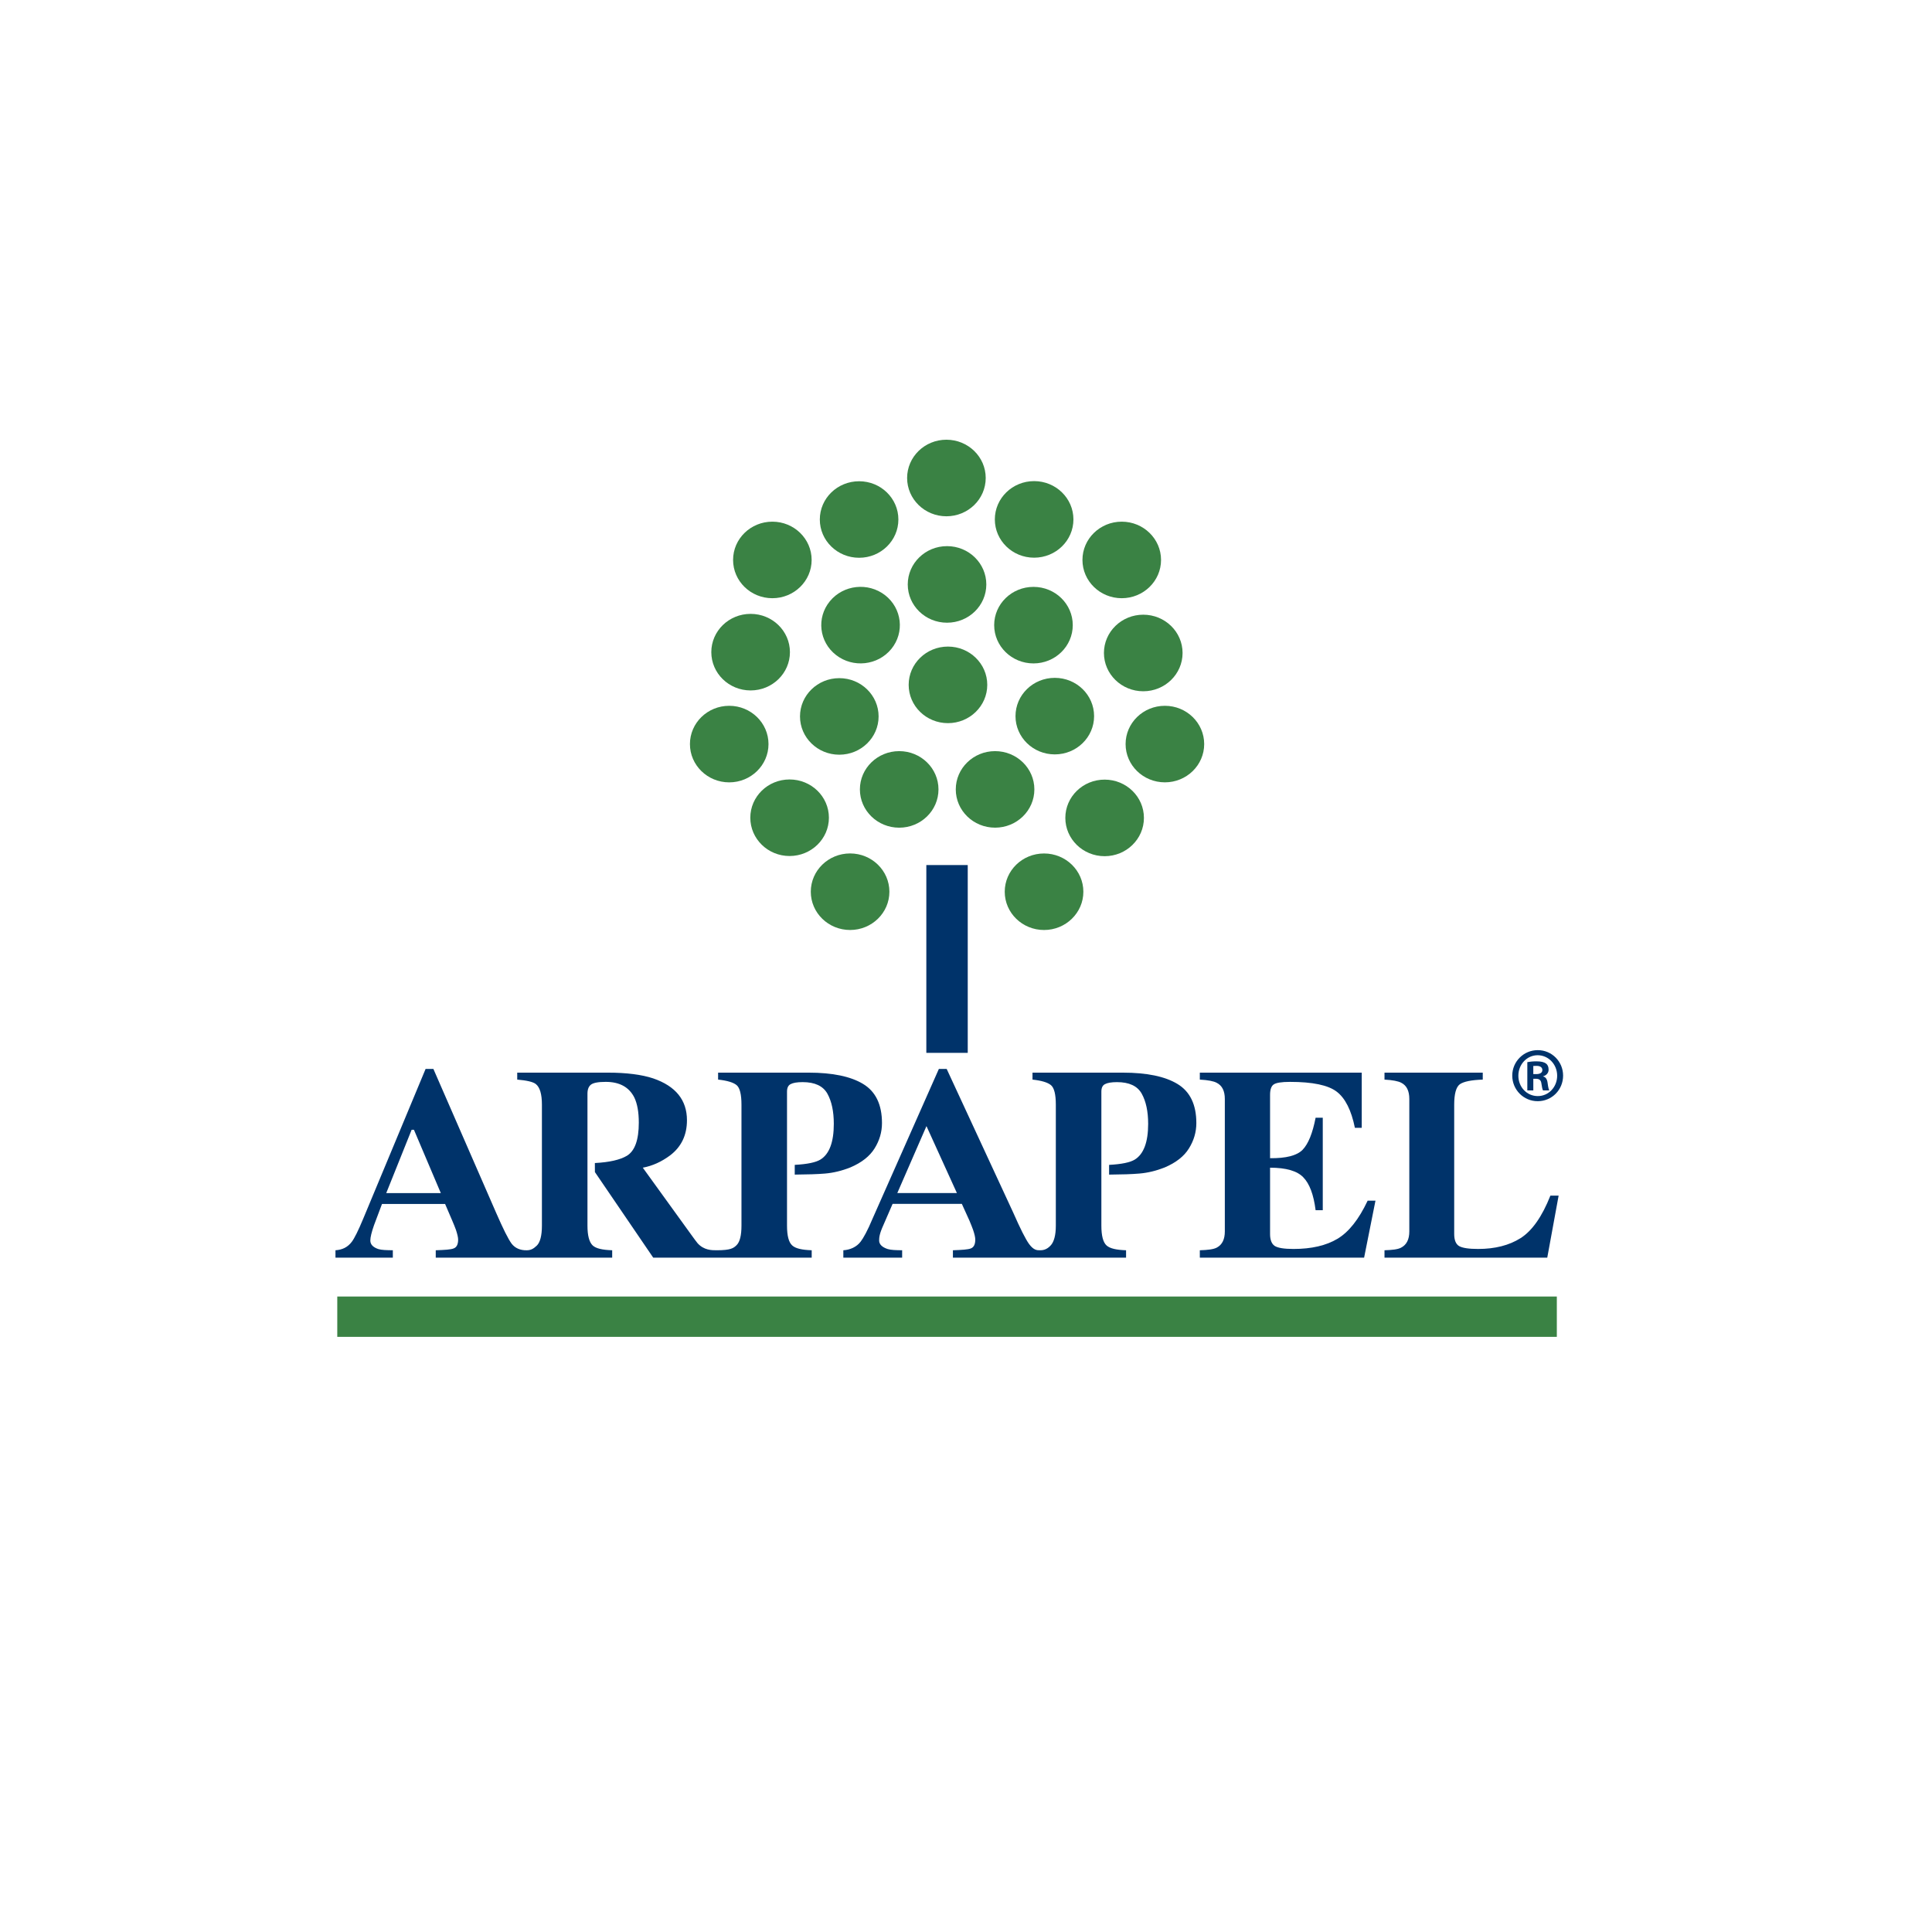
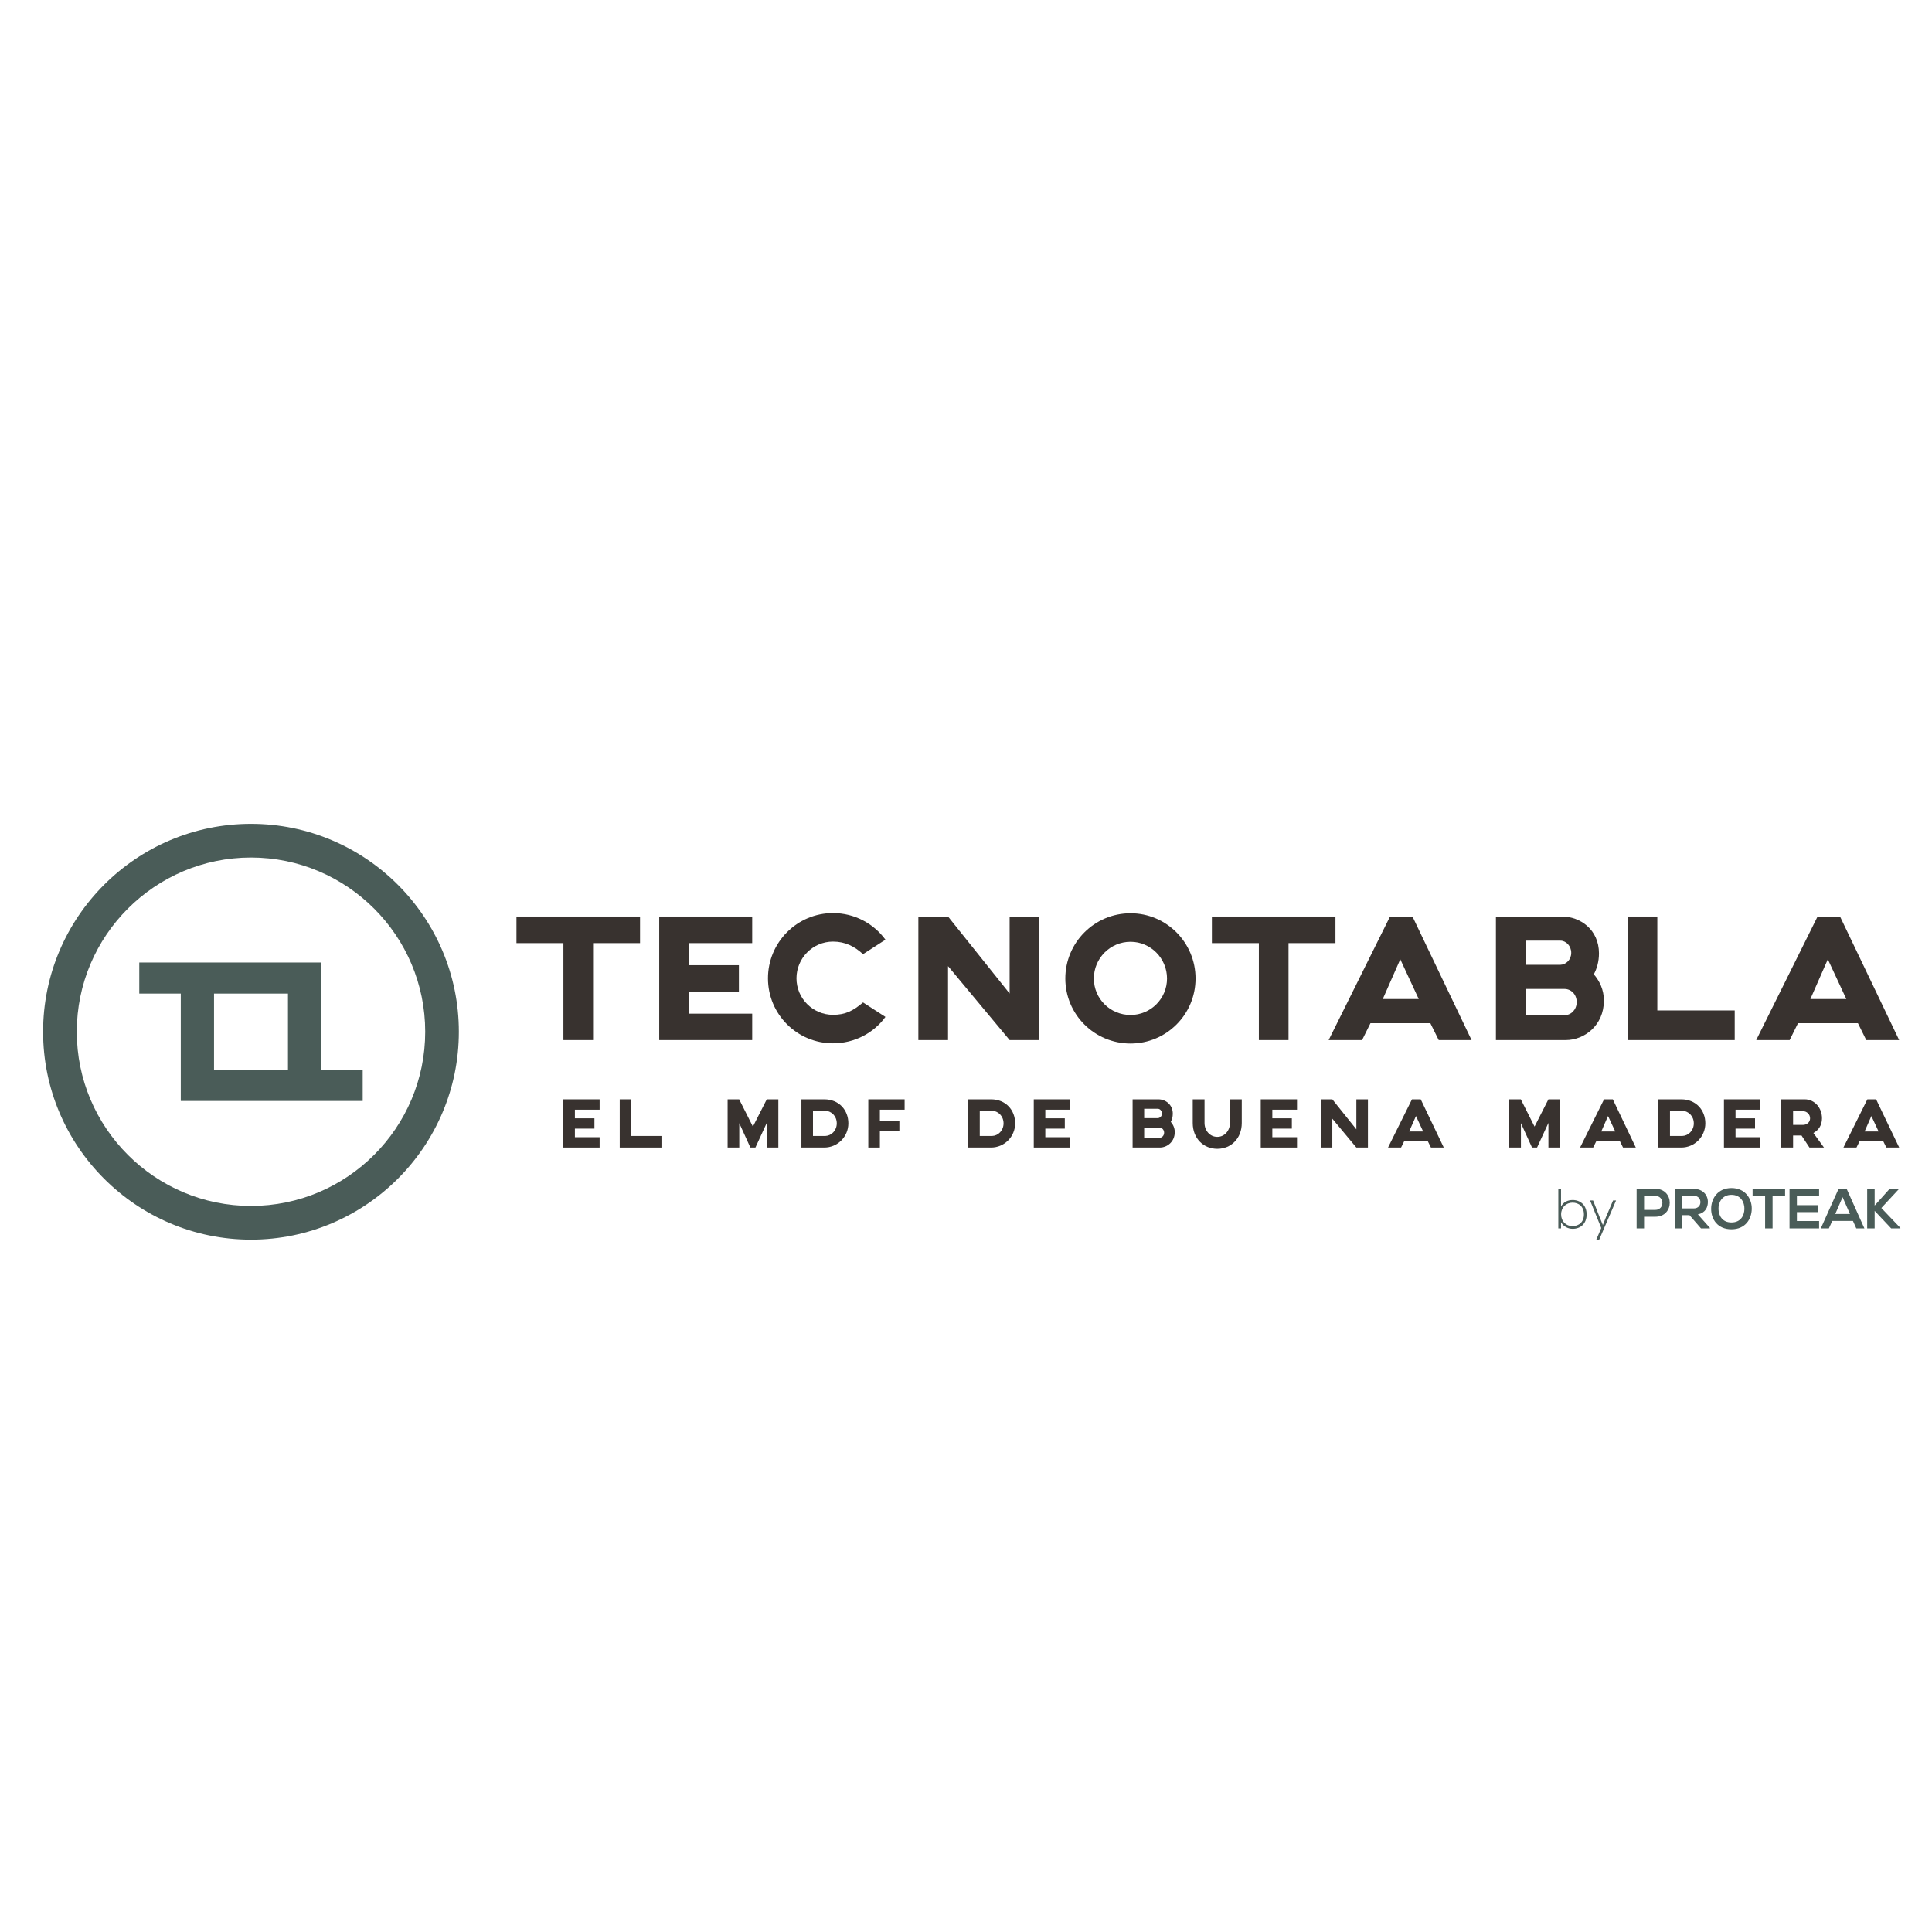
<svg xmlns="http://www.w3.org/2000/svg" version="1.1" id="Capa_1" x="0px" y="0px" width="450px" height="450px" viewBox="0 0 450 450" enable-background="new 0 0 450 450" xml:space="preserve">
  <g>
-     <path fill-rule="evenodd" clip-rule="evenodd" fill="#00336A" d="M322.478,291.212c1.789-0.063,3.066-0.194,3.832-0.593   c1.305-0.658,1.947-1.924,1.947-3.799v-30.84c0-1.881-0.612-3.134-1.852-3.771c-0.721-0.395-2.034-0.642-3.928-0.748v-1.621h22.885   v1.621c-2.662,0.089-4.438,0.449-5.347,1.088c-0.862,0.645-1.304,2.232-1.304,4.762v30.104c0,1.415,0.375,2.347,1.119,2.806   c0.76,0.452,2.248,0.686,4.447,0.686c3.937,0,7.239-0.842,9.901-2.525c2.676-1.701,4.997-4.994,6.937-9.896h1.918l-2.646,14.448   h-37.91V291.212z" />
-     <path fill-rule="evenodd" clip-rule="evenodd" fill="#00336A" d="M279.463,292.934v-1.722c1.872-0.063,3.214-0.21,3.995-0.646   c1.217-0.66,1.828-1.91,1.828-3.738V255.98c0-1.881-0.627-3.134-1.887-3.771c-0.723-0.395-2.041-0.642-3.937-0.748v-1.621h37.712   v12.857h-1.593c-0.833-4.107-2.249-6.916-4.247-8.435c-1.99-1.517-5.61-2.272-10.867-2.272c-2.006,0-3.289,0.211-3.841,0.629   c-0.531,0.389-0.804,1.193-0.804,2.388v14.76c3.73,0.038,6.26-0.61,7.579-1.96c1.327-1.368,2.329-3.861,3.03-7.468h1.667v21.544   h-1.667c-0.457-3.637-1.422-6.188-2.867-7.662c-1.422-1.492-4.012-2.242-7.742-2.242v15.443c0,1.347,0.354,2.266,1.053,2.762   c0.73,0.482,2.199,0.723,4.418,0.723c4.172,0,7.586-0.789,10.227-2.367c2.646-1.578,4.982-4.535,7.031-8.877h1.822l-2.646,13.271   H279.463z" />
-     <path fill="#00336A" d="M222.882,277.885l-7.091-15.594l-6.792,15.594H222.882z M196.429,291.212   c1.568-0.101,3.088-0.748,4.048-2.03c0.619-0.812,1.599-2.548,2.749-5.314l15.453-34.891h1.822l15.514,33.498   c1.65,3.75,2.875,6.179,3.678,7.28c1.069,1.457,1.859,1.457,2.484,1.457c0.51,0,1.586,0,2.619-1.206   c0.686-0.804,1.127-2.256,1.127-4.52v-28.176c0-2.406-0.376-3.92-1.127-4.551c-0.746-0.632-2.176-1.07-4.307-1.299v-1.621h21.064   c5.582,0,9.82,0.885,12.718,2.646c2.92,1.769,4.38,4.801,4.38,9.099c0,2.094-0.576,4.062-1.727,5.908   c-1.127,1.825-3.006,3.305-5.625,4.422c-1.982,0.787-3.965,1.268-5.949,1.43c-1.668,0.146-4.018,0.222-7.019,0.246v-2.268   c2.905-0.154,4.911-0.567,6.001-1.245c2.057-1.282,3.096-4.056,3.096-8.309c0-2.913-0.509-5.255-1.502-7.034   c-1.004-1.791-2.922-2.685-5.761-2.685c-1.289,0-2.225,0.159-2.8,0.472c-0.567,0.285-0.834,0.869-0.834,1.741v31.224   c0,2.35,0.406,3.881,1.209,4.607c0.818,0.732,2.323,1.04,4.543,1.118v1.722h-40.33v-1.722c2.123-0.078,3.524-0.163,4.188-0.433   c0.686-0.271,1.018-0.949,1.018-2.057c0-0.496-0.161-1.252-0.511-2.273c-0.22-0.602-0.499-1.324-0.862-2.173l-1.753-3.865h-16.132   c-1.172,2.694-2.028,4.656-2.146,4.946c-0.898,1.98-0.988,2.842-0.988,3.586c0,0.915,0.746,1.582,2.006,1.988   c0.754,0.232,1.865,0.261,3.354,0.28v1.722h-13.698V291.212z" />
-     <path fill="#00336A" d="M102.675,277.893l-6.26-14.747h-0.537l-5.914,14.747H102.675z M101.495,292.934v-1.722   c2.131-0.078,3.524-0.154,4.181-0.433c0.692-0.264,1.033-0.949,1.033-2.049c0-0.501-0.178-1.253-0.509-2.271   c-0.222-0.605-0.51-1.332-0.878-2.184l-1.651-3.851H88.976c-0.964,2.524-1.578,4.172-1.857,4.939   c-0.575,1.641-0.863,2.834-0.863,3.578c0,0.918,0.635,1.582,1.888,1.998c0.739,0.223,1.858,0.251,3.354,0.271v1.722H78.138v-1.722   c1.579-0.101,2.846-0.696,3.812-1.987c0.611-0.811,1.498-2.591,2.646-5.35l14.531-34.892h1.821l14.605,33.491   c1.638,3.75,2.796,6.083,3.6,7.186c0.817,1.076,2.064,1.592,3.553,1.555c0.855-0.006,1.505-0.295,2.3-1.062   c0.783-0.738,1.217-2.297,1.217-4.667v-28.176c0-2.467-0.471-4.074-1.437-4.825c-0.635-0.495-2.072-0.835-4.314-1.024v-1.621   h21.065c4.365,0,7.903,0.447,10.611,1.342c5.24,1.806,7.857,5.049,7.857,9.742c0,3.465-1.305,6.197-3.922,8.188   c-2.006,1.496-4.129,2.447-6.363,2.867l11.436,15.824c0.361,0.5,1.055,1.455,1.335,1.781c1.48,1.628,3.272,1.628,4.415,1.628   c3.318,0,3.953-0.491,4.675-1.206c0.745-0.753,1.121-2.256,1.121-4.52v-28.176c0-2.406-0.376-3.92-1.121-4.551   c-0.752-0.635-2.19-1.07-4.32-1.299v-1.621h21.063c5.59,0,9.828,0.885,12.727,2.646c2.912,1.769,4.379,4.801,4.379,9.099   c0,2.094-0.574,4.062-1.725,5.908c-1.136,1.825-3.009,3.305-5.633,4.422c-1.977,0.787-3.96,1.268-5.936,1.434   c-1.681,0.143-4.033,0.218-7.025,0.242v-2.268c2.903-0.154,4.909-0.567,5.999-1.245c2.066-1.282,3.099-4.056,3.099-8.309   c0-2.913-0.502-5.249-1.496-7.034c-1.011-1.791-2.928-2.685-5.76-2.685c-1.297,0-2.234,0.159-2.81,0.472   c-0.56,0.285-0.832,0.869-0.832,1.741v31.224c0,2.35,0.398,3.881,1.216,4.607c0.803,0.732,2.314,1.04,4.533,1.118v1.722h-36.912   l-13.583-19.933l-0.009-2.104c3.393-0.178,5.87-0.746,7.455-1.689c1.851-1.121,2.779-3.693,2.779-7.719   c0-2.475-0.355-4.424-1.047-5.861c-1.223-2.42-3.441-3.637-6.658-3.637c-1.746,0-2.896,0.219-3.449,0.652   c-0.531,0.418-0.804,1.111-0.804,2.092v30.752c0,2.241,0.39,3.76,1.157,4.549c0.767,0.771,2.301,1.099,4.601,1.177v1.722H101.495z" />
-     <rect x="215.761" y="201.488" fill-rule="evenodd" clip-rule="evenodd" fill="#00336A" width="9.644" height="43.742" />
-     <path fill-rule="evenodd" clip-rule="evenodd" fill="#3A8244" d="M188.849,207.699c0-4.922,4.1-8.918,9.158-8.918   c5.05,0,9.15,3.996,9.15,8.918c0,4.929-4.101,8.914-9.15,8.914C192.948,216.613,188.849,212.628,188.849,207.699" />
-     <path fill-rule="evenodd" clip-rule="evenodd" fill="#3A8244" d="M174.761,190.465c0-4.926,4.092-8.914,9.142-8.914   c5.065,0,9.165,3.988,9.165,8.914c0,4.92-4.1,8.918-9.165,8.918C178.853,199.383,174.761,195.385,174.761,190.465" />
-     <path fill-rule="evenodd" clip-rule="evenodd" fill="#3A8244" d="M170.749,130.42c0-4.924,4.093-8.914,9.149-8.914   c5.051,0,9.149,3.99,9.149,8.914c0,4.926-4.099,8.914-9.149,8.914C174.842,139.334,170.749,135.346,170.749,130.42" />
-     <path fill-rule="evenodd" clip-rule="evenodd" fill="#3A8244" d="M165.677,151.897c0-4.925,4.099-8.915,9.156-8.915   c5.051,0,9.157,3.99,9.157,8.915c0,4.928-4.106,8.918-9.157,8.918C169.775,160.815,165.677,156.825,165.677,151.897" />
-     <path fill-rule="evenodd" clip-rule="evenodd" fill="#3A8244" d="M190.951,121.004c0-4.933,4.093-8.912,9.156-8.912   c5.05,0,9.144,3.979,9.144,8.912c0,4.918-4.094,8.912-9.144,8.912C195.044,129.916,190.951,125.922,190.951,121.004" />
-     <path fill-rule="evenodd" clip-rule="evenodd" fill="#3A8244" d="M234.022,207.703c0-4.926,4.1-8.914,9.158-8.914   c5.051,0,9.156,3.988,9.156,8.914c0,4.925-4.105,8.913-9.156,8.913C238.122,216.616,234.022,212.628,234.022,207.703" />
-     <path fill-rule="evenodd" clip-rule="evenodd" fill="#3A8244" d="M262.173,173.311c0-4.928,4.092-8.916,9.156-8.916   c5.051,0,9.15,3.988,9.15,8.916c0,4.919-4.1,8.911-9.15,8.911C266.265,182.222,262.173,178.229,262.173,173.311" />
-     <path fill-rule="evenodd" clip-rule="evenodd" fill="#3A8244" d="M248.136,190.502c0-4.922,4.092-8.914,9.156-8.914   c5.05,0,9.15,3.992,9.15,8.914c0,4.925-4.101,8.922-9.15,8.922C252.228,199.424,248.136,195.427,248.136,190.502" />
-     <path fill-rule="evenodd" clip-rule="evenodd" fill="#3A8244" d="M231.716,120.982c0-4.926,4.092-8.922,9.148-8.922   c5.059,0,9.158,3.996,9.158,8.922c0,4.924-4.1,8.914-9.158,8.914C235.808,129.896,231.716,125.906,231.716,120.982" />
-     <path fill-rule="evenodd" clip-rule="evenodd" fill="#3A8244" d="M252.124,130.42c0-4.924,4.099-8.914,9.148-8.914   c5.052,0,9.157,3.99,9.157,8.914c0,4.926-4.105,8.914-9.157,8.914C256.223,139.334,252.124,135.346,252.124,130.42" />
-     <path fill-rule="evenodd" clip-rule="evenodd" fill="#3A8244" d="M257.128,152.09c0-4.922,4.102-8.916,9.159-8.916   c5.056,0,9.157,3.994,9.157,8.916c0,4.924-4.102,8.92-9.157,8.92C261.229,161.01,257.128,157.014,257.128,152.09" />
-     <path fill-rule="evenodd" clip-rule="evenodd" fill="#3A8244" d="M160.7,173.311c0-4.921,4.092-8.916,9.148-8.916   c5.051,0,9.15,3.995,9.15,8.916c0,4.919-4.1,8.916-9.15,8.916C164.792,182.227,160.7,178.229,160.7,173.311" />
-     <path fill-rule="evenodd" clip-rule="evenodd" fill="#3A8244" d="M200.286,183.867c0-4.922,4.105-8.915,9.156-8.915   s9.149,3.993,9.149,8.915c0,4.932-4.099,8.918-9.149,8.918S200.286,188.799,200.286,183.867" />
-     <path fill-rule="evenodd" clip-rule="evenodd" fill="#3A8244" d="M186.335,166.871c0-4.924,4.1-8.917,9.15-8.917   c5.057,0,9.158,3.993,9.158,8.917c0,4.926-4.102,8.914-9.158,8.914C190.435,175.785,186.335,171.797,186.335,166.871" />
-     <path fill-rule="evenodd" clip-rule="evenodd" fill="#3A8244" d="M194.733,152.571c-3.952-3.07-4.602-8.678-1.445-12.528   c3.154-3.85,8.914-4.476,12.867-1.409c3.943,3.077,4.593,8.685,1.443,12.53C204.436,155.016,198.677,155.638,194.733,152.571" />
-     <path fill-rule="evenodd" clip-rule="evenodd" fill="#3A8244" d="M211.433,136.127c0-4.918,4.092-8.922,9.149-8.922   c5.06,0,9.151,4.004,9.151,8.922c0,4.925-4.092,8.913-9.151,8.913C215.524,145.04,211.433,141.052,211.433,136.127" />
-     <path fill-rule="evenodd" clip-rule="evenodd" fill="#3A8244" d="M231.562,145.604c0-4.92,4.092-8.909,9.156-8.909   c5.059,0,9.15,3.989,9.15,8.909c0,4.922-4.092,8.918-9.15,8.918C235.653,154.521,231.562,150.525,231.562,145.604" />
-     <path fill-rule="evenodd" clip-rule="evenodd" fill="#3A8244" d="M236.53,166.801c0-4.926,4.091-8.917,9.15-8.917   c5.064,0,9.155,3.991,9.155,8.917c0,4.922-4.091,8.912-9.155,8.912C240.621,175.713,236.53,171.723,236.53,166.801" />
-     <path fill-rule="evenodd" clip-rule="evenodd" fill="#3A8244" d="M222.618,183.867c0-4.922,4.1-8.915,9.157-8.915   c5.05,0,9.149,3.993,9.149,8.915c0,4.925-4.1,8.913-9.149,8.913C226.718,192.78,222.618,188.792,222.618,183.867" />
-     <path fill-rule="evenodd" clip-rule="evenodd" fill="#3A8244" d="M211.646,159.513c0-4.922,4.091-8.913,9.149-8.913   c5.051,0,9.158,3.991,9.158,8.913c0,4.929-4.107,8.923-9.158,8.923C215.737,168.436,211.646,164.441,211.646,159.513" />
-     <path fill-rule="evenodd" clip-rule="evenodd" fill="#3A8244" d="M211.285,111.331c0-4.921,4.1-8.913,9.149-8.913   c5.059,0,9.158,3.992,9.158,8.913c0,4.925-4.1,8.921-9.158,8.921C215.385,120.252,211.285,116.256,211.285,111.331" />
-     <rect x="78.558" y="301.986" fill-rule="evenodd" clip-rule="evenodd" fill="#3A8244" width="284.057" height="9.393" />
-     <path fill="#00336A" d="M358.19,244.598c3.266,0,5.885,2.66,5.885,5.93c0,3.322-2.619,5.962-5.916,5.962   c-3.264,0-5.926-2.64-5.926-5.962c0-3.27,2.662-5.93,5.926-5.93H358.19z M358.131,245.784c-2.478,0-4.476,2.13-4.476,4.771   c0,2.662,1.998,4.742,4.504,4.742c2.508,0.027,4.535-2.08,4.535-4.742c0-2.641-2.027-4.771-4.535-4.771H358.131z M357.136,253.982   h-1.393v-6.592c0.521-0.08,1.105-0.185,2.101-0.185c1.135,0,1.82,0.185,2.271,0.524c0.367,0.29,0.584,0.736,0.584,1.43   c0,0.785-0.562,1.338-1.277,1.527v0.051c0.589,0.109,0.957,0.633,1.061,1.606c0.127,1.026,0.268,1.427,0.371,1.638h-1.453   c-0.154-0.242-0.258-0.818-0.396-1.719c-0.104-0.707-0.533-0.995-1.24-0.995h-0.627V253.982z M357.136,250.182h0.656   c0.818,0,1.453-0.262,1.453-0.947c0-0.551-0.406-0.974-1.344-0.974c-0.346,0-0.58,0-0.766,0.022V250.182z" />
+     <path fill="#4A5C58" d="M363.595,276.906v4.127c0.526-1.051,1.58-1.526,2.706-1.526c1.81,0,3.259,1.208,3.259,3.353   c0,2.163-1.436,3.356-3.247,3.356c-1.107,0-2.172-0.553-2.718-1.54v1.438h-0.632v-9.207H363.595z M363.613,282.85   c0,1.62,1.133,2.734,2.666,2.734c1.447,0,2.647-0.923,2.647-2.725c0-1.826-1.2-2.739-2.647-2.739   C364.768,280.12,363.613,281.228,363.613,282.85z" />
+     <path fill="#4A5C58" d="M376.411,279.61l-3.961,9.209h-0.684l1.198-2.788l-2.607-6.421h0.7l1.512,3.839l0.768,1.887l0.742-1.896   l1.637-3.829H376.411z" />
+     <path fill="#4A5C58" d="M385.535,283.402h-2.598v2.711H381.2v-9.207c1.442,0,2.889-0.019,4.335-0.019   C390.039,276.888,390.049,283.402,385.535,283.402z M382.938,281.806h2.598c2.229,0,2.215-3.259,0-3.259h-2.598V281.806z" />
+     <path fill="#4A5C58" d="M398.263,286.113h-2.074l-2.676-3.081h-1.674v3.081h-1.734v-9.226c1.451,0,2.917,0.019,4.373,0.019   c2.175,0.007,3.319,1.456,3.319,3.05c0,1.26-0.585,2.538-2.327,2.894l2.793,3.142V286.113z M391.839,278.52v2.946h2.639   c1.109,0,1.582-0.732,1.582-1.475c0-0.737-0.491-1.472-1.582-1.472H391.839z" />
+     <path fill="#4A5C58" d="M408.02,281.556c-0.031,2.385-1.482,4.768-4.731,4.768c-3.226,0-4.729-2.331-4.729-4.752   c0-2.425,1.55-4.856,4.729-4.856C406.465,276.715,408.045,279.146,408.02,281.556z M400.269,281.595   c0.037,1.518,0.853,3.137,3.02,3.137c2.177,0,2.992-1.634,3.02-3.146c0.028-1.555-0.843-3.289-3.02-3.289   C401.121,278.297,400.227,280.048,400.269,281.595z" />
+     <path fill="#4A5C58" d="M411.13,278.479h-2.916v-1.573c2.659,0,4.906,0,7.57,0v1.573h-2.917v7.634h-1.737V278.479z" />
+     <path fill="#4A5C58" d="M423.705,286.113h-6.889c0-3.069,0-6.147,0-9.207h6.889v1.679h-5.173v2.118h4.995v1.617h-4.995v2.081h5.173   V286.113z" />
+     <path fill="#4A5C58" d="M431.589,284.374h-4.819l-0.787,1.739h-1.884l4.139-9.207h1.884l4.132,9.207h-1.889L431.589,284.374z    M429.173,278.84l-1.704,3.916h3.42L429.173,278.84z" />
+     <path fill="#4A5C58" d="M442.296,276.951l-4.092,4.41l4.429,4.644v0.108h-2.144l-3.847-4.083v4.083h-1.739v-9.207h1.739v3.889   l3.488-3.889h2.165V276.951z" />
+     <path fill="#4A5C58" d="M74.813,249.205v-25.017H32.441v7.233h9.666v25.012H84.48v-7.229H74.813z M49.851,231.422h17.224v17.783   H49.851V231.422z" />
+     <path fill="#4A5C58" d="M58.465,288.737c-26.704,0-48.427-21.726-48.427-48.428c0-26.697,21.723-48.42,48.427-48.42   c26.694,0,48.413,21.723,48.413,48.42C106.878,267.012,85.159,288.737,58.465,288.737 M58.465,199.736   c-22.374,0-40.581,18.2-40.581,40.573c0,22.381,18.207,40.578,40.581,40.578c22.369,0,40.576-18.197,40.576-40.578   C99.041,217.937,80.834,199.736,58.465,199.736" />
+     <polygon fill="#38322F" points="149.078,219.671 138.138,219.671 138.138,242.255 131.232,242.255 131.232,219.671    120.296,219.671 120.296,213.477 149.078,213.477  " />
+     <polygon fill="#38322F" points="160.455,219.671 160.455,224.812 172.103,224.812 172.103,230.968 160.455,230.968    160.455,236.099 175.202,236.099 175.202,242.255 153.547,242.255 153.547,213.477 175.202,213.477 175.202,219.671  " />
+     <path fill="#38322F" d="M206.237,236.857c-2.739,3.759-7.213,6.151-12.215,6.151c-8.371,0-15.146-6.77-15.146-15.141   s6.774-15.192,15.146-15.192c5.002,0,9.476,2.435,12.215,6.199l-5.218,3.37c-1.955-1.778-4.118-2.928-6.997-2.928   c-4.695,0-8.507,3.855-8.507,8.551c0,4.687,3.812,8.502,8.507,8.502c2.879,0,4.691-0.932,6.997-2.884L206.237,236.857z" />
+     <polygon fill="#38322F" points="242.063,213.477 242.063,242.255 235.16,242.255 220.815,225.028 220.815,242.255 213.903,242.255    213.903,213.477 220.815,213.477 235.16,231.407 235.16,213.477  " />
+     <path fill="#38322F" d="M278.466,227.91c0,8.366-6.774,15.146-15.141,15.146c-8.418,0-15.192-6.779-15.192-15.146   s6.774-15.191,15.192-15.191C271.691,212.719,278.466,219.544,278.466,227.91 M271.822,227.91c0-4.698-3.811-8.549-8.497-8.549   c-4.747,0-8.546,3.851-8.546,8.549c0,4.696,3.799,8.497,8.546,8.497C268.012,236.407,271.822,232.606,271.822,227.91" />
+     <polygon fill="#38322F" points="311.055,219.671 300.121,219.671 300.121,242.255 293.215,242.255 293.215,219.671    282.271,219.671 282.271,213.477 311.055,213.477  " />
+     <path fill="#38322F" d="M333.154,238.315H319.21l-1.954,3.939h-7.788l14.298-28.778h5.227l13.765,28.778h-7.652L333.154,238.315z    M330.451,232.692l-4.298-9.253l-4.078,9.253H330.451z" />
+     <path fill="#38322F" d="M373.578,233.051c0,5.749-4.513,9.204-8.89,9.204h-16.258v-28.778h15.41c4.157,0,8.591,3.008,8.591,8.586   c0,1.908-0.487,3.542-1.198,4.874C372.569,228.486,373.578,230.522,373.578,233.051 M355.339,224.722h8.099   c1.33-0.042,2.535-1.193,2.535-2.787c0-1.595-1.205-2.835-2.535-2.835h-8.099V224.722z M367.244,233.402   c0-1.816-1.327-3.058-2.837-3.058h-9.068v6.109h9.068C365.973,236.454,367.244,235.13,367.244,233.402" />
+     <polygon fill="#38322F" points="404.049,235.35 404.049,242.255 379.117,242.255 379.117,213.477 386.022,213.477 386.022,235.35     " />
+     <path fill="#38322F" d="M432.745,238.315h-13.953l-1.95,3.939h-7.788l14.296-28.778h5.229l13.773,28.778h-7.664L432.745,238.315z    M430.044,232.692l-4.307-9.253l-4.064,9.253H430.044z" />
+     <polygon fill="#38322F" points="133.905,258.468 133.905,260.474 138.456,260.474 138.456,262.878 133.905,262.878    133.905,264.877 139.664,264.877 139.664,267.281 131.218,267.281 131.218,256.052 139.664,256.052 139.664,258.468  " />
+     <polygon fill="#38322F" points="154.069,264.587 154.069,267.281 144.348,267.281 144.348,256.052 147.047,256.052    147.047,264.587  " />
+     <polygon fill="#38322F" points="181.291,256.052 181.291,267.281 178.597,267.281 178.597,261.543 175.951,267.281    174.776,267.281 172.191,261.6 172.191,267.281 169.477,267.281 169.477,256.052 172.191,256.052 172.191,256.105 175.366,262.405    178.597,256.052 178.597,256.075 178.597,256.052  " />
+     <path fill="#38322F" d="M197.6,261.646c0,3.108-2.508,5.635-5.613,5.635h-5.323v-11.229h5.323   C195.42,256.052,197.6,258.562,197.6,261.646 M194.9,261.646c0-1.669-1.248-2.898-2.652-2.898h-2.889v5.839h2.889   C193.639,264.535,194.9,263.327,194.9,261.646" />
+     <polygon fill="#38322F" points="204.94,258.468 204.94,261.031 209.481,261.031 209.481,263.449 204.94,263.449 204.94,267.281    202.243,267.281 202.243,258.468 202.243,256.052 210.703,256.052 210.703,258.468  " />
+     <path fill="#38322F" d="M236.447,261.646c0,3.108-2.509,5.635-5.615,5.635h-5.325v-11.229h5.325   C234.266,256.052,236.447,258.562,236.447,261.646 M233.746,261.646c0-1.669-1.24-2.898-2.659-2.898h-2.881v5.839h2.881   C232.496,264.535,233.746,263.327,233.746,261.646" />
+     <polygon fill="#38322F" points="243.471,258.468 243.471,260.474 248.012,260.474 248.012,262.878 243.471,262.878    243.471,264.877 249.229,264.877 249.229,267.281 240.783,267.281 240.783,256.052 249.229,256.052 249.229,258.468  " />
+     <path fill="#38322F" d="M273.622,263.692c0,2.242-1.767,3.589-3.476,3.589h-6.342v-11.229h6.014c1.62,0,3.346,1.187,3.346,3.353   c0,0.746-0.186,1.386-0.464,1.9C273.22,261.911,273.622,262.707,273.622,263.692 M266.499,260.438h3.158   c0.521-0.019,0.992-0.461,0.992-1.086c0-0.618-0.471-1.103-0.992-1.103h-3.158V260.438z M271.144,263.828   c0-0.709-0.515-1.189-1.107-1.189h-3.537v2.379h3.537C270.649,265.018,271.144,264.505,271.144,263.828" />
+     <path fill="#38322F" d="M289.231,256.052v5.515c0,3.61-2.515,6.012-5.7,6.012c-3.195,0-5.721-2.401-5.721-6.012v-5.515h2.748v5.515   c0,1.761,1.245,3.23,2.973,3.23c1.709,0,2.949-1.47,2.949-3.23v-5.515H289.231z" />
+     <polygon fill="#38322F" points="296.35,258.468 296.35,260.474 300.896,260.474 300.896,262.878 296.35,262.878 296.35,264.877    302.099,264.877 302.099,267.281 293.653,267.281 293.653,256.052 302.099,256.052 302.099,258.468  " />
+     <polygon fill="#38322F" points="318.618,256.052 318.618,267.281 315.924,267.281 310.324,260.565 310.324,267.281    307.633,267.281 307.633,256.052 310.324,256.052 315.924,263.046 315.924,256.052  " />
+     <path fill="#38322F" d="M332.534,265.745h-5.436l-0.763,1.536H323.3l5.576-11.229h2.038l5.37,11.229h-2.986L332.534,265.745z    M331.48,263.547l-1.671-3.604l-1.592,3.604H331.48z" />
+     <polygon fill="#38322F" points="363.354,256.052 363.354,267.281 360.657,267.281 360.657,261.543 358.012,267.281    356.837,267.281 354.253,261.6 354.253,267.281 351.539,267.281 351.539,256.052 354.253,256.052 354.253,256.105 357.427,262.405    360.657,256.052 360.657,256.075 360.657,256.052  " />
+     <path fill="#38322F" d="M377.277,265.745h-5.44l-0.761,1.536h-3.046l5.586-11.229h2.039l5.357,11.229h-2.979L377.277,265.745z    M376.224,263.547l-1.681-3.604l-1.582,3.604H376.224z" />
+     <path fill="#38322F" d="M397.207,261.646c0,3.108-2.5,5.635-5.608,5.635h-5.323v-11.229h5.323   C395.025,256.052,397.207,258.562,397.207,261.646 M394.521,261.646c0-1.669-1.25-2.898-2.671-2.898h-2.879v5.839h2.879   C393.258,264.535,394.521,263.327,394.521,261.646" />
+     <polygon fill="#38322F" points="404.238,258.468 404.238,260.474 408.78,260.474 408.78,262.878 404.238,262.878 404.238,264.877    409.99,264.877 409.99,267.281 401.542,267.281 401.542,256.052 409.99,256.052 409.99,258.468  " />
+     <path fill="#38322F" d="M421.46,267.281l-1.847-2.798h-1.969v2.798h-2.746v-11.229h5.454c2.299,0,4.026,1.971,4.026,4.422   c0,1.629-0.81,2.783-2.003,3.42l2.467,3.388H421.46z M417.645,262.012h2.28c0.915,0,1.678-0.604,1.678-1.538   c0-0.91-0.744-1.657-1.659-1.657h-2.299V262.012z" />
+     <path fill="#38322F" d="M438.611,265.745h-5.442l-0.761,1.536h-3.038l5.575-11.229h2.039l5.377,11.229h-2.986L438.611,265.745z    M437.561,263.547l-1.679-3.604l-1.582,3.604H437.561z" />
  </g>
</svg>
